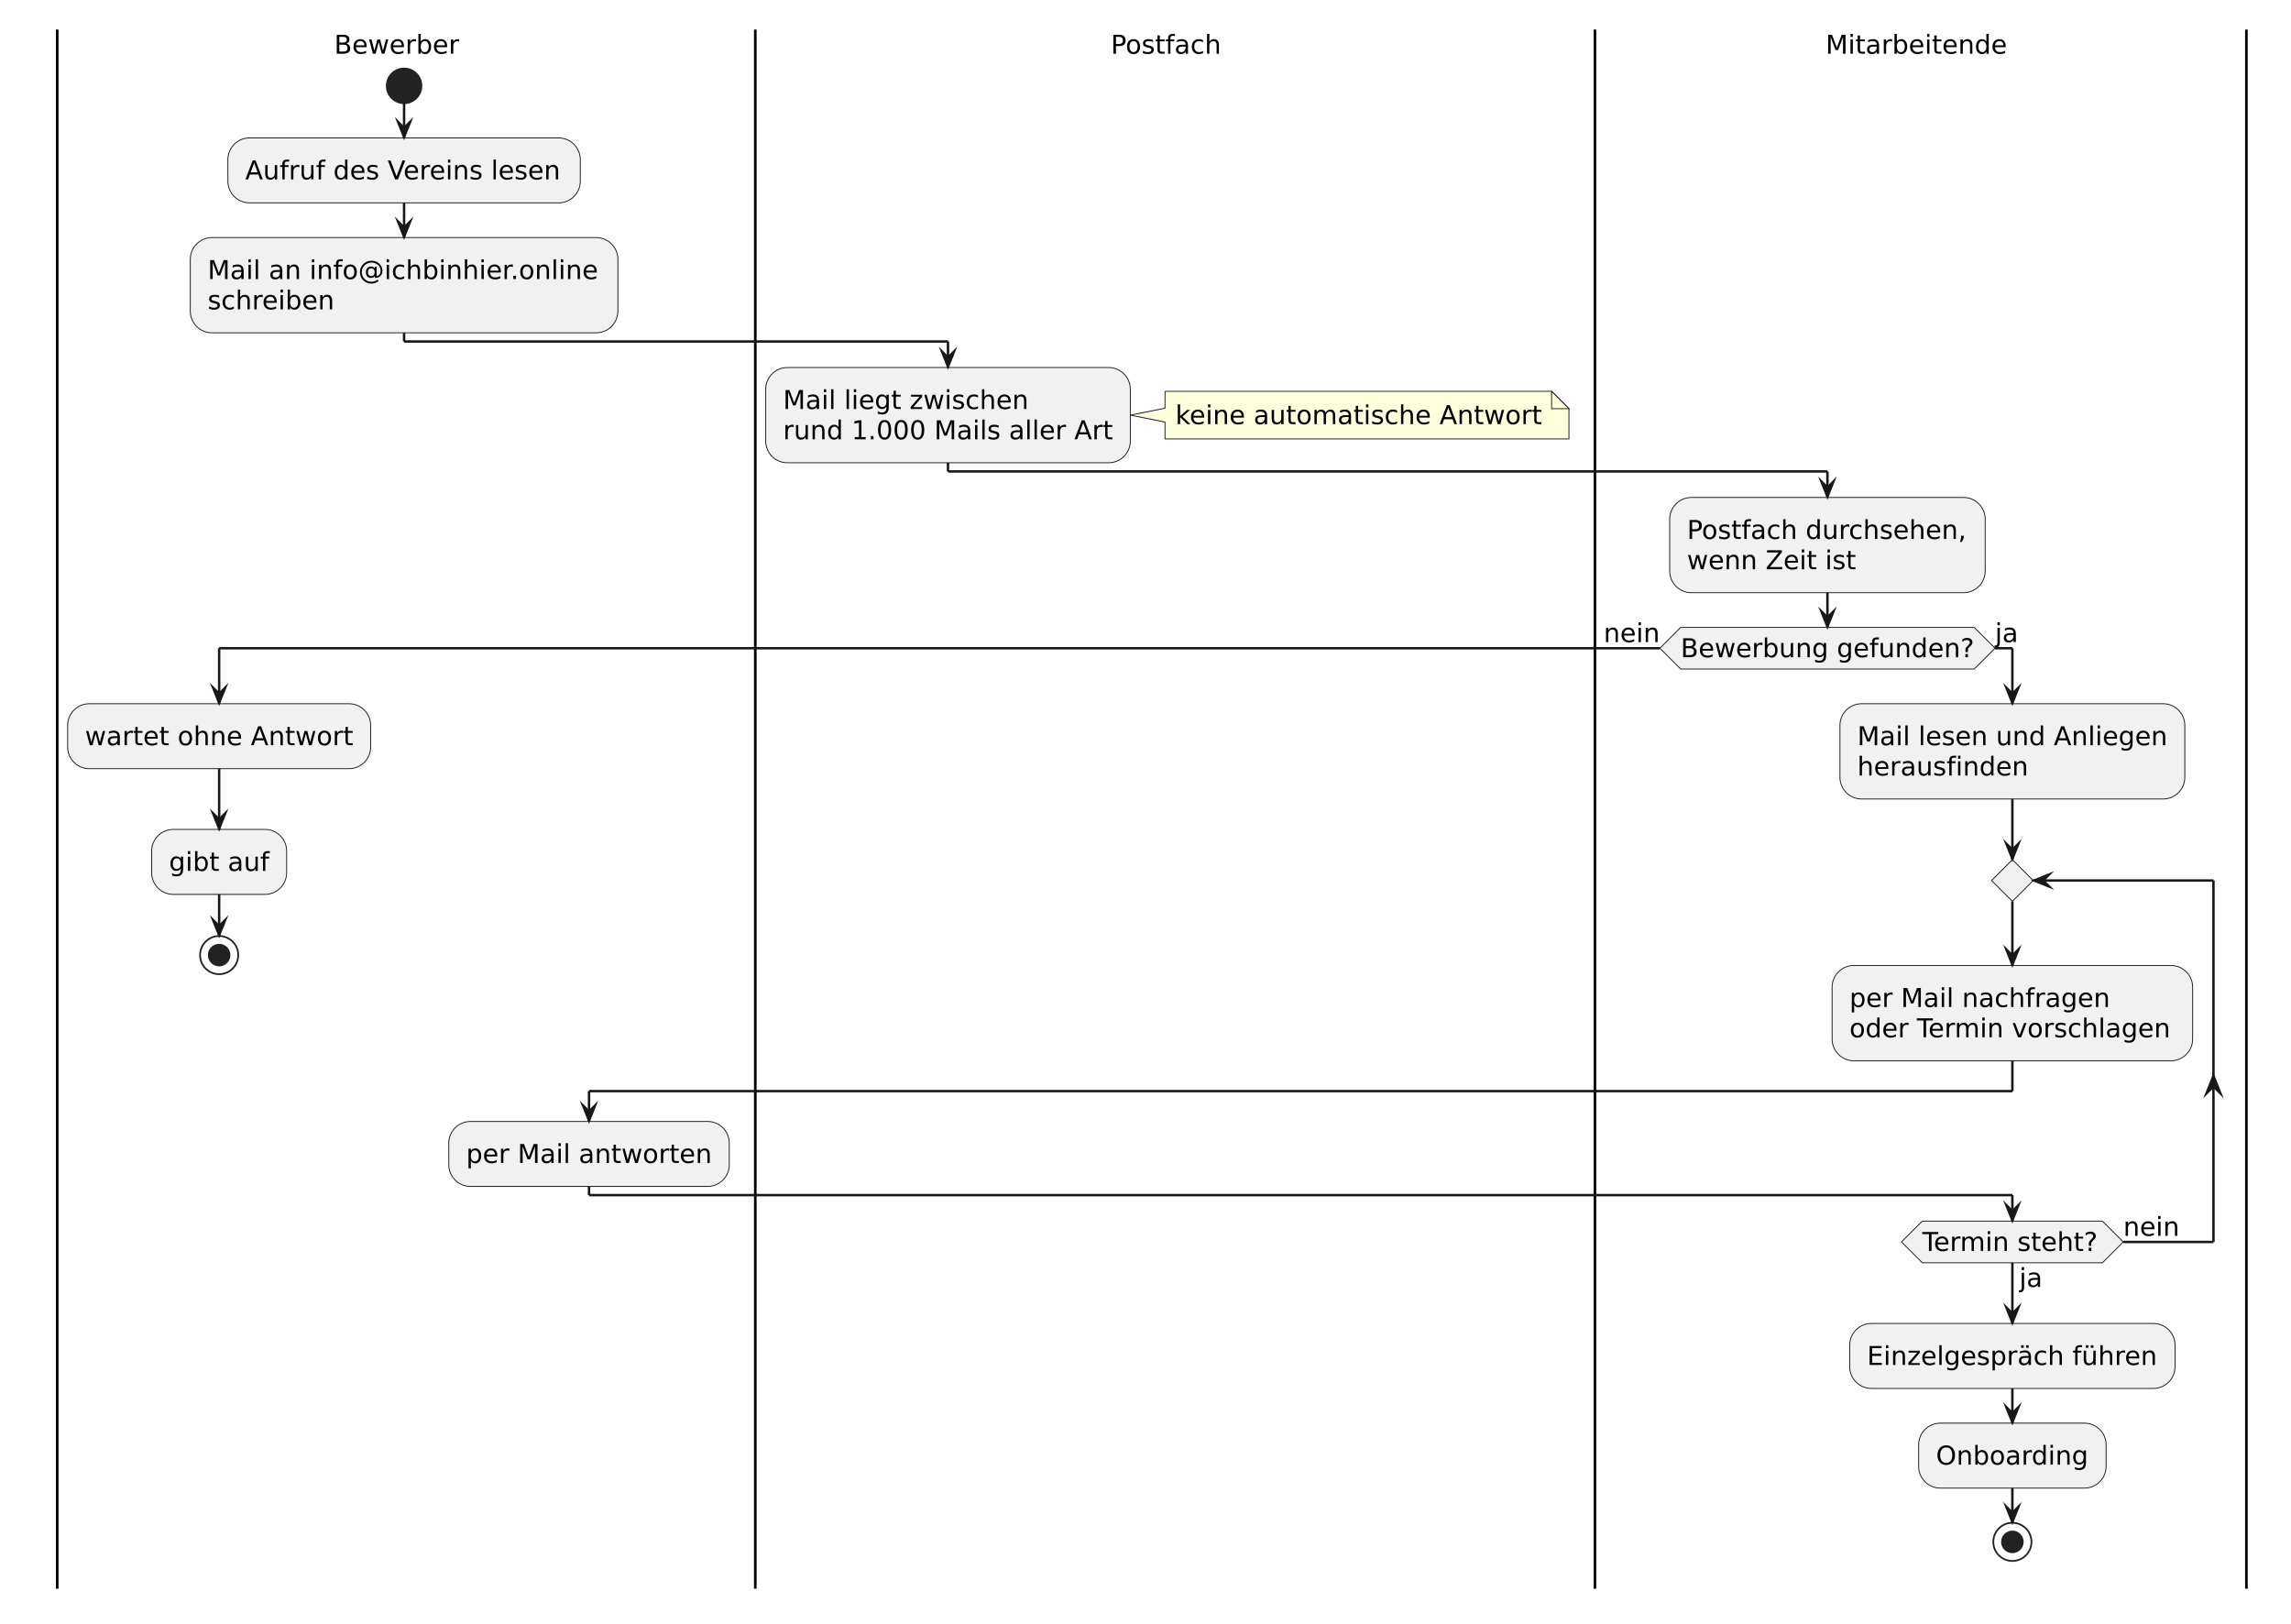
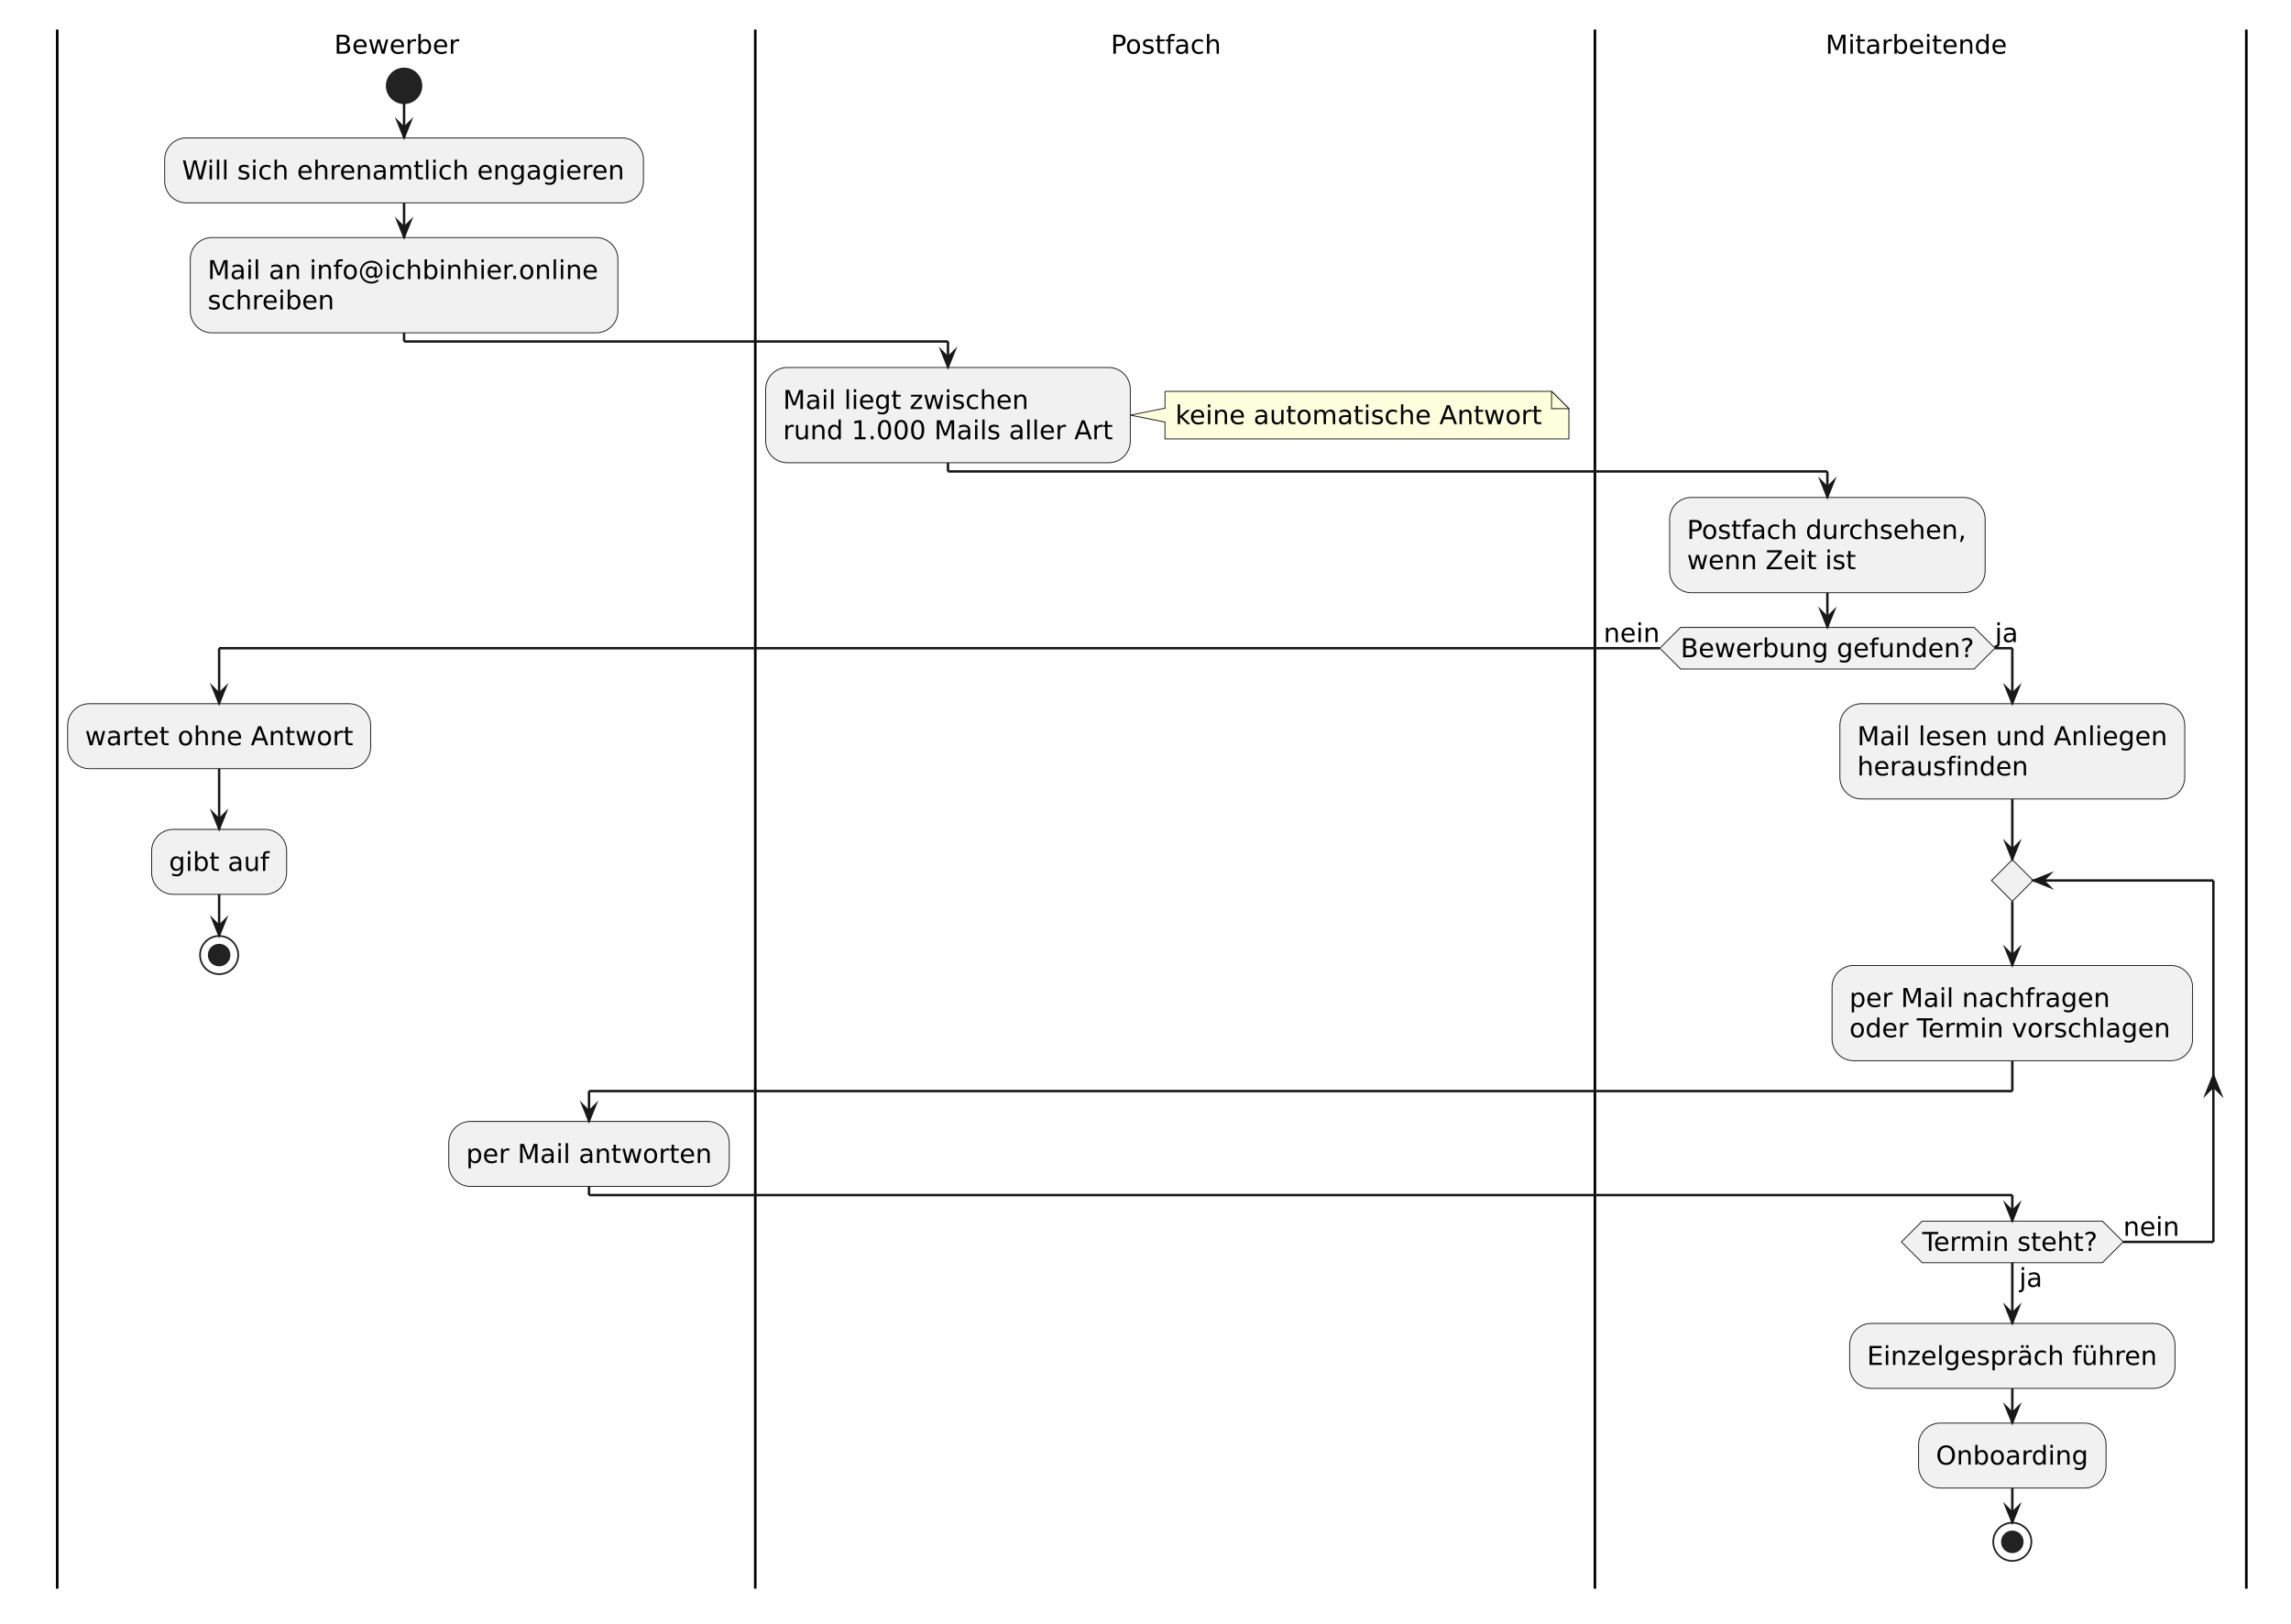
- <svg xmlns="http://www.w3.org/2000/svg" version="1.1" data-diagram-type="ACTIVITY" style="width:2752px;height:1950px;background:#FFFFFF;" width="2752.083px" height="1950px" viewBox="0 0 2752 1950" zoomAndPan="magnify" preserveAspectRatio="none" contentStyleType="text/css">
+ <svg xmlns="http://www.w3.org/2000/svg" version="1.1" data-diagram-type="ACTIVITY" style="width:1321px;height:936px;background:#FFFFFF;" width="1321px" height="936px" viewBox="0 0 1321 936" zoomAndPan="magnify" preserveAspectRatio="none" contentStyleType="text/css">
  <defs />
  <g font-family="sans-serif" lengthAdjust="spacing">
-     <rect x="33.333" y="35.495" width="2663.021" height="36.377" fill="none" style="stroke:none;" />
-     <ellipse cx="485.403" cy="103.122" rx="20.833" ry="20.833" fill="#222" style="stroke:#222;stroke-width:2.083;" />
-     <rect x="273.743" y="165.622" width="423.319" height="78.044" fill="#F1F1F1" style="stroke:#181818;stroke-width:1.042;" rx="26.042" ry="26.042" />
-     <text x="294.577" y="215.462" fill="#000" font-size="31.25" textLength="381.653" font-family="'DejaVu Sans'">Aufruf des Vereins lesen</text>
-     <rect x="228.585" y="285.332" width="513.636" height="114.421" fill="#F1F1F1" style="stroke:#181818;stroke-width:1.042;" rx="26.042" ry="26.042" />
-     <text x="249.418" y="335.173" fill="#000" font-size="31.25" textLength="471.97" font-family="'DejaVu Sans'">Mail an info@ichbinhier.online</text>
-     <text x="249.418" y="371.549" fill="#000" font-size="31.25" textLength="152.893" font-family="'DejaVu Sans'">schreiben</text>
-     <rect x="81.25" y="845.261" width="363.993" height="78.044" fill="#F1F1F1" style="stroke:#181818;stroke-width:1.042;" rx="26.042" ry="26.042" />
-     <text x="102.083" y="895.101" fill="#000" font-size="31.25" textLength="322.327" font-family="'DejaVu Sans'">wartet ohne Antwort</text>
-     <rect x="182.164" y="996.221" width="162.165" height="78.044" fill="#F1F1F1" style="stroke:#181818;stroke-width:1.042;" rx="26.042" ry="26.042" />
-     <text x="202.997" y="1046.061" fill="#000" font-size="31.25" textLength="120.499" font-family="'DejaVu Sans'">gibt auf</text>
-     <ellipse cx="263.247" cy="1147.181" rx="22.917" ry="22.917" fill="none" style="stroke:#222;stroke-width:2.083;" />
-     <ellipse cx="263.247" cy="1147.181" rx="12.5" ry="12.5" fill="#222" style="stroke:#222;stroke-width:2.083;" />
-     <rect x="539.089" y="1347.018" width="336.939" height="78.044" fill="#F1F1F1" style="stroke:#181818;stroke-width:1.042;" rx="26.042" ry="26.042" />
-     <text x="559.923" y="1396.859" fill="#000" font-size="31.25" textLength="295.273" font-family="'DejaVu Sans'">per Mail antworten</text>
-     <line x1="68.75" y1="35.495" x2="68.75" y2="1908.233" style="stroke:#000;stroke-width:3.125;" />
-     <path d="M1399.429,470.025 L1399.429,490.296 L1357.762,498.63 L1399.429,506.963 L1399.429,527.235 A0,0 0 0 0 1399.429,527.235 L1884.646,527.235 A0,0 0 0 0 1884.646,527.235 L1884.646,490.858 L1863.813,470.025 L1399.429,470.025 A0,0 0 0 0 1399.429,470.025" style="stroke:#181818;stroke-width:1.042;" fill="#FEFFDD" />
-     <path d="M1863.813,470.025 L1863.813,490.858 L1884.646,490.858 L1863.813,470.025" style="stroke:#181818;stroke-width:1.042;" fill="#FEFFDD" />
-     <text x="1411.929" y="509.448" fill="#000" font-size="31.25" textLength="441.467" font-family="'DejaVu Sans'">keine automatische Antwort</text>
-     <rect x="919.779" y="441.419" width="437.983" height="114.421" fill="#F1F1F1" style="stroke:#181818;stroke-width:1.042;" rx="26.042" ry="26.042" />
-     <text x="940.612" y="491.26" fill="#000" font-size="31.25" textLength="294.968" font-family="'DejaVu Sans'">Mail liegt zwischen</text>
-     <text x="940.612" y="527.637" fill="#000" font-size="31.25" textLength="396.317" font-family="'DejaVu Sans'">rund 1.000 Mails aller Art</text>
-     <line x1="907.279" y1="35.495" x2="907.279" y2="1908.233" style="stroke:#000;stroke-width:3.125;" />
-     <rect x="2005.659" y="597.507" width="378.993" height="114.421" fill="#F1F1F1" style="stroke:#181818;stroke-width:1.042;" rx="26.042" ry="26.042" />
-     <text x="2026.493" y="647.347" fill="#000" font-size="31.25" textLength="337.326" font-family="'DejaVu Sans'">Postfach durchsehen,</text>
-     <text x="2026.493" y="683.724" fill="#000" font-size="31.25" textLength="203.049" font-family="'DejaVu Sans'">wenn Zeit ist</text>
-     <polygon points="2018.833,753.594,2371.479,753.594,2396.479,778.594,2371.479,803.594,2018.833,803.594,1993.833,778.594,2018.833,753.594" fill="#F1F1F1" style="stroke:#181818;stroke-width:1.042;stroke-linejoin:miter;stroke-miterlimit:10;" />
-     <text x="2018.833" y="789.412" fill="#000" font-size="31.25" textLength="352.646" font-family="'DejaVu Sans'">Bewerbung gefunden?</text>
-     <text x="1926.313" y="771.224" fill="#000" font-size="31.25" textLength="67.52" font-family="'DejaVu Sans'">nein</text>
-     <text x="2396.479" y="771.224" fill="#000" font-size="31.25" textLength="27.832" font-family="'DejaVu Sans'">ja</text>
-     <rect x="2210.184" y="845.261" width="414.256" height="114.421" fill="#F1F1F1" style="stroke:#181818;stroke-width:1.042;" rx="26.042" ry="26.042" />
-     <text x="2231.018" y="895.101" fill="#000" font-size="31.25" textLength="372.589" font-family="'DejaVu Sans'">Mail lesen und Anliegen</text>
-     <text x="2231.018" y="931.478" fill="#000" font-size="31.25" textLength="205.475" font-family="'DejaVu Sans'">herausfinden</text>
-     <rect x="2200.77" y="1159.681" width="433.085" height="114.421" fill="#F1F1F1" style="stroke:#181818;stroke-width:1.042;" rx="26.042" ry="26.042" />
-     <text x="2221.603" y="1209.521" fill="#000" font-size="31.25" textLength="313.065" font-family="'DejaVu Sans'">per Mail nachfragen</text>
-     <text x="2221.603" y="1245.898" fill="#000" font-size="31.25" textLength="391.418" font-family="'DejaVu Sans'">oder Termin vorschlagen</text>
-     <polygon points="2417.312,1032.598,2442.312,1057.598,2417.312,1082.598,2392.312,1057.598,2417.312,1032.598" fill="#F1F1F1" style="stroke:#181818;stroke-width:1.042;stroke-linejoin:miter;stroke-miterlimit:10;" />
-     <polygon points="2309.097,1466.729,2525.527,1466.729,2550.527,1491.729,2525.527,1516.729,2309.097,1516.729,2284.097,1491.729,2309.097,1466.729" fill="#F1F1F1" style="stroke:#181818;stroke-width:1.042;stroke-linejoin:miter;stroke-miterlimit:10;" />
-     <text x="2425.645" y="1545.736" fill="#000" font-size="31.25" textLength="27.832" font-family="'DejaVu Sans'">ja</text>
-     <text x="2309.097" y="1502.547" fill="#000" font-size="31.25" textLength="216.431" font-family="'DejaVu Sans'">Termin steht?</text>
-     <text x="2550.527" y="1484.359" fill="#000" font-size="31.25" textLength="67.52" font-family="'DejaVu Sans'">nein</text>
-     <rect x="2221.911" y="1589.645" width="390.803" height="78.044" fill="#F1F1F1" style="stroke:#181818;stroke-width:1.042;" rx="26.042" ry="26.042" />
-     <text x="2242.744" y="1639.486" fill="#000" font-size="31.25" textLength="349.136" font-family="'DejaVu Sans'">Einzelgespräch führen</text>
-     <rect x="2304.72" y="1709.356" width="225.184" height="78.044" fill="#F1F1F1" style="stroke:#181818;stroke-width:1.042;" rx="26.042" ry="26.042" />
-     <text x="2325.553" y="1759.196" fill="#000" font-size="31.25" textLength="183.517" font-family="'DejaVu Sans'">Onboarding</text>
-     <ellipse cx="2417.312" cy="1851.983" rx="22.917" ry="22.917" fill="none" style="stroke:#222;stroke-width:2.083;" />
-     <ellipse cx="2417.312" cy="1851.983" rx="12.5" ry="12.5" fill="#222" style="stroke:#222;stroke-width:2.083;" />
-     <line x1="1915.896" y1="35.495" x2="1915.896" y2="1908.233" style="stroke:#000;stroke-width:3.125;" />
-     <line x1="2698.438" y1="35.495" x2="2698.438" y2="1908.233" style="stroke:#000;stroke-width:3.125;" />
-     <line x1="485.403" y1="123.955" x2="485.403" y2="165.622" style="stroke:#181818;stroke-width:2.917;" />
-     <polygon points="477.07,144.789,485.403,165.622,493.736,144.789,485.403,153.122" fill="#181818" style="stroke:#181818;stroke-width:2.083;stroke-linejoin:miter;stroke-miterlimit:10;" />
-     <line x1="485.403" y1="243.666" x2="485.403" y2="285.332" style="stroke:#181818;stroke-width:2.917;" />
-     <polygon points="477.07,264.499,485.403,285.332,493.736,264.499,485.403,272.832" fill="#181818" style="stroke:#181818;stroke-width:2.083;stroke-linejoin:miter;stroke-miterlimit:10;" />
-     <line x1="263.247" y1="923.304" x2="263.247" y2="996.221" style="stroke:#181818;stroke-width:2.917;" />
-     <polygon points="254.913,975.388,263.247,996.221,271.58,975.388,263.247,983.721" fill="#181818" style="stroke:#181818;stroke-width:2.083;stroke-linejoin:miter;stroke-miterlimit:10;" />
-     <line x1="263.247" y1="1074.265" x2="263.247" y2="1124.265" style="stroke:#181818;stroke-width:2.917;" />
-     <polygon points="254.913,1103.431,263.247,1124.265,271.58,1103.431,263.247,1111.765" fill="#181818" style="stroke:#181818;stroke-width:2.083;stroke-linejoin:miter;stroke-miterlimit:10;" />
-     <line x1="2417.312" y1="1082.598" x2="2417.312" y2="1159.681" style="stroke:#181818;stroke-width:2.917;" />
-     <polygon points="2408.979,1138.848,2417.312,1159.681,2425.645,1138.848,2417.312,1147.181" fill="#181818" style="stroke:#181818;stroke-width:2.083;stroke-linejoin:miter;stroke-miterlimit:10;" />
-     <line x1="2550.527" y1="1491.729" x2="2658.855" y2="1491.729" style="stroke:#181818;stroke-width:2.917;" />
-     <polygon points="2650.521,1313.205,2658.855,1292.372,2667.188,1313.205,2658.855,1304.872" fill="#181818" style="stroke:#181818;stroke-width:2.917;stroke-linejoin:miter;stroke-miterlimit:10;" />
-     <line x1="2658.855" y1="1057.598" x2="2658.855" y2="1491.729" style="stroke:#181818;stroke-width:2.917;" />
-     <line x1="2658.855" y1="1057.598" x2="2442.312" y2="1057.598" style="stroke:#181818;stroke-width:2.917;" />
-     <polygon points="2463.145,1049.265,2442.312,1057.598,2463.145,1065.931,2454.812,1057.598" fill="#181818" style="stroke:#181818;stroke-width:2.083;stroke-linejoin:miter;stroke-miterlimit:10;" />
-     <line x1="2417.312" y1="959.681" x2="2417.312" y2="1032.598" style="stroke:#181818;stroke-width:2.917;" />
-     <polygon points="2408.979,1011.765,2417.312,1032.598,2425.645,1011.765,2417.312,1020.098" fill="#181818" style="stroke:#181818;stroke-width:2.083;stroke-linejoin:miter;stroke-miterlimit:10;" />
-     <line x1="2417.312" y1="1516.729" x2="2417.312" y2="1589.645" style="stroke:#181818;stroke-width:2.917;" />
-     <polygon points="2408.979,1568.812,2417.312,1589.645,2425.645,1568.812,2417.312,1577.145" fill="#181818" style="stroke:#181818;stroke-width:2.083;stroke-linejoin:miter;stroke-miterlimit:10;" />
-     <line x1="2417.312" y1="1667.689" x2="2417.312" y2="1709.356" style="stroke:#181818;stroke-width:2.917;" />
-     <polygon points="2408.979,1688.522,2417.312,1709.356,2425.645,1688.522,2417.312,1696.856" fill="#181818" style="stroke:#181818;stroke-width:2.083;stroke-linejoin:miter;stroke-miterlimit:10;" />
-     <line x1="2417.312" y1="1787.399" x2="2417.312" y2="1829.066" style="stroke:#181818;stroke-width:2.917;" />
-     <polygon points="2408.979,1808.233,2417.312,1829.066,2425.645,1808.233,2417.312,1816.566" fill="#181818" style="stroke:#181818;stroke-width:2.083;stroke-linejoin:miter;stroke-miterlimit:10;" />
-     <line x1="2396.479" y1="778.594" x2="2417.312" y2="778.594" style="stroke:#181818;stroke-width:2.917;" />
-     <line x1="2417.312" y1="778.594" x2="2417.312" y2="845.261" style="stroke:#181818;stroke-width:2.917;" />
-     <polygon points="2408.979,824.427,2417.312,845.261,2425.645,824.427,2417.312,832.761" fill="#181818" style="stroke:#181818;stroke-width:2.083;stroke-linejoin:miter;stroke-miterlimit:10;" />
-     <line x1="2195.156" y1="711.927" x2="2195.156" y2="753.594" style="stroke:#181818;stroke-width:2.917;" />
-     <polygon points="2186.823,732.761,2195.156,753.594,2203.489,732.761,2195.156,741.094" fill="#181818" style="stroke:#181818;stroke-width:2.083;stroke-linejoin:miter;stroke-miterlimit:10;" />
-     <line x1="485.403" y1="399.753" x2="485.403" y2="410.169" style="stroke:#181818;stroke-width:2.917;" />
-     <line x1="485.403" y1="410.169" x2="1138.771" y2="410.169" style="stroke:#181818;stroke-width:2.917;" />
-     <line x1="1138.771" y1="410.169" x2="1138.771" y2="441.419" style="stroke:#181818;stroke-width:2.917;" />
-     <polygon points="1130.437,420.586,1138.771,441.419,1147.104,420.586,1138.771,428.919" fill="#181818" style="stroke:#181818;stroke-width:2.083;stroke-linejoin:miter;stroke-miterlimit:10;" />
-     <line x1="1138.771" y1="555.84" x2="1138.771" y2="566.257" style="stroke:#181818;stroke-width:2.917;" />
-     <line x1="1138.771" y1="566.257" x2="2195.156" y2="566.257" style="stroke:#181818;stroke-width:2.917;" />
-     <line x1="2195.156" y1="566.257" x2="2195.156" y2="597.507" style="stroke:#181818;stroke-width:2.917;" />
-     <polygon points="2186.823,576.673,2195.156,597.507,2203.489,576.673,2195.156,585.007" fill="#181818" style="stroke:#181818;stroke-width:2.083;stroke-linejoin:miter;stroke-miterlimit:10;" />
-     <line x1="2417.312" y1="1274.102" x2="2417.312" y2="1310.56" style="stroke:#181818;stroke-width:2.917;" />
-     <line x1="2417.312" y1="1310.56" x2="707.559" y2="1310.56" style="stroke:#181818;stroke-width:2.917;" />
-     <line x1="707.559" y1="1310.56" x2="707.559" y2="1347.018" style="stroke:#181818;stroke-width:2.917;" />
-     <polygon points="699.226,1326.185,707.559,1347.018,715.893,1326.185,707.559,1334.518" fill="#181818" style="stroke:#181818;stroke-width:2.083;stroke-linejoin:miter;stroke-miterlimit:10;" />
-     <line x1="707.559" y1="1425.062" x2="707.559" y2="1435.479" style="stroke:#181818;stroke-width:2.917;" />
-     <line x1="707.559" y1="1435.479" x2="2417.312" y2="1435.479" style="stroke:#181818;stroke-width:2.917;" />
-     <line x1="2417.312" y1="1435.479" x2="2417.312" y2="1466.729" style="stroke:#181818;stroke-width:2.917;" />
-     <polygon points="2408.979,1445.895,2417.312,1466.729,2425.645,1445.895,2417.312,1454.229" fill="#181818" style="stroke:#181818;stroke-width:2.083;stroke-linejoin:miter;stroke-miterlimit:10;" />
-     <line x1="1993.833" y1="778.594" x2="263.247" y2="778.594" style="stroke:#181818;stroke-width:2.917;" />
-     <line x1="263.247" y1="778.594" x2="263.247" y2="845.261" style="stroke:#181818;stroke-width:2.917;" />
-     <polygon points="254.913,824.427,263.247,845.261,271.58,824.427,263.247,832.761" fill="#181818" style="stroke:#181818;stroke-width:2.083;stroke-linejoin:miter;stroke-miterlimit:10;" />
-     <text x="401.452" y="64.502" fill="#000" font-size="31.25" textLength="150.208" font-family="'DejaVu Sans'">Bewerber</text>
-     <text x="1334.353" y="64.502" fill="#000" font-size="31.25" textLength="133.636" font-family="'DejaVu Sans'">Postfach</text>
-     <text x="2192.965" y="64.502" fill="#000" font-size="31.25" textLength="217.987" font-family="'DejaVu Sans'">Mitarbeitende</text>
+     <rect x="16" y="17.038" width="1278.25" height="17.461" fill="none" style="stroke:none;" />
+     <ellipse cx="232.993" cy="49.499" rx="10" ry="10" fill="#222" style="stroke:#222;stroke-width:1;" />
+     <rect x="94.966" y="79.499" width="276.055" height="37.461" fill="#F1F1F1" style="stroke:#181818;stroke-width:0.5;" rx="12.5" ry="12.5" />
+     <text x="104.966" y="103.422" fill="#000" font-size="15" textLength="256.055" font-family="'DejaVu Sans'">Will sich ehrenamtlich engagieren</text>
+     <rect x="109.721" y="136.959" width="246.545" height="54.922" fill="#F1F1F1" style="stroke:#181818;stroke-width:0.5;" rx="12.5" ry="12.5" />
+     <text x="119.721" y="160.883" fill="#000" font-size="15" textLength="226.545" font-family="'DejaVu Sans'">Mail an info@ichbinhier.online</text>
+     <text x="119.721" y="178.344" fill="#000" font-size="15" textLength="73.389" font-family="'DejaVu Sans'">schreiben</text>
+     <rect x="39" y="405.725" width="174.717" height="37.461" fill="#F1F1F1" style="stroke:#181818;stroke-width:0.5;" rx="12.5" ry="12.5" />
+     <text x="49" y="429.648" fill="#000" font-size="15" textLength="154.717" font-family="'DejaVu Sans'">wartet ohne Antwort</text>
+     <rect x="87.439" y="478.186" width="77.839" height="37.461" fill="#F1F1F1" style="stroke:#181818;stroke-width:0.5;" rx="12.5" ry="12.5" />
+     <text x="97.439" y="502.109" fill="#000" font-size="15" textLength="57.839" font-family="'DejaVu Sans'">gibt auf</text>
+     <ellipse cx="126.358" cy="550.647" rx="11" ry="11" fill="none" style="stroke:#222;stroke-width:1;" />
+     <ellipse cx="126.358" cy="550.647" rx="6" ry="6" fill="#222" style="stroke:#222;stroke-width:1;" />
+     <rect x="258.763" y="646.569" width="161.731" height="37.461" fill="#F1F1F1" style="stroke:#181818;stroke-width:0.5;" rx="12.5" ry="12.5" />
+     <text x="268.763" y="670.492" fill="#000" font-size="15" textLength="141.731" font-family="'DejaVu Sans'">per Mail antworten</text>
+     <line x1="33" y1="17.038" x2="33" y2="915.952" style="stroke:#000;stroke-width:1.5;" />
+     <path d="M671.726,225.612 L671.726,235.342 L651.726,239.342 L671.726,243.342 L671.726,253.073 A0,0 0 0 0 671.726,253.073 L904.63,253.073 A0,0 0 0 0 904.63,253.073 L904.63,235.612 L894.63,225.612 L671.726,225.612 A0,0 0 0 0 671.726,225.612" style="stroke:#181818;stroke-width:0.5;" fill="#FEFFDD" />
+     <path d="M894.63,225.612 L894.63,235.612 L904.63,235.612 L894.63,225.612" style="stroke:#181818;stroke-width:0.5;" fill="#FEFFDD" />
+     <text x="677.726" y="244.535" fill="#000" font-size="15" textLength="211.904" font-family="'DejaVu Sans'">keine automatische Antwort</text>
+     <rect x="441.494" y="211.881" width="210.232" height="54.922" fill="#F1F1F1" style="stroke:#181818;stroke-width:0.5;" rx="12.5" ry="12.5" />
+     <text x="451.494" y="235.805" fill="#000" font-size="15" textLength="141.584" font-family="'DejaVu Sans'">Mail liegt zwischen</text>
+     <text x="451.494" y="253.266" fill="#000" font-size="15" textLength="190.232" font-family="'DejaVu Sans'">rund 1.000 Mails aller Art</text>
+     <line x1="435.494" y1="17.038" x2="435.494" y2="915.952" style="stroke:#000;stroke-width:1.5;" />
+     <rect x="962.717" y="286.803" width="181.917" height="54.922" fill="#F1F1F1" style="stroke:#181818;stroke-width:0.5;" rx="12.5" ry="12.5" />
+     <text x="972.717" y="310.727" fill="#000" font-size="15" textLength="161.917" font-family="'DejaVu Sans'">Postfach durchsehen,</text>
+     <text x="972.717" y="328.188" fill="#000" font-size="15" textLength="97.463" font-family="'DejaVu Sans'">wenn Zeit ist</text>
+     <polygon points="969.04,361.725,1138.31,361.725,1150.31,373.725,1138.31,385.725,969.04,385.725,957.04,373.725,969.04,361.725" fill="#F1F1F1" style="stroke:#181818;stroke-width:0.5;stroke-linejoin:miter;stroke-miterlimit:10;" />
+     <text x="969.04" y="378.918" fill="#000" font-size="15" textLength="169.27" font-family="'DejaVu Sans'">Bewerbung gefunden?</text>
+     <text x="924.63" y="370.188" fill="#000" font-size="15" textLength="32.41" font-family="'DejaVu Sans'">nein</text>
+     <text x="1150.31" y="370.188" fill="#000" font-size="15" textLength="13.359" font-family="'DejaVu Sans'">ja</text>
+     <rect x="1060.888" y="405.725" width="198.843" height="54.922" fill="#F1F1F1" style="stroke:#181818;stroke-width:0.5;" rx="12.5" ry="12.5" />
+     <text x="1070.888" y="429.648" fill="#000" font-size="15" textLength="178.843" font-family="'DejaVu Sans'">Mail lesen und Anliegen</text>
+     <text x="1070.888" y="447.109" fill="#000" font-size="15" textLength="98.628" font-family="'DejaVu Sans'">herausfinden</text>
+     <rect x="1056.369" y="556.647" width="207.881" height="54.922" fill="#F1F1F1" style="stroke:#181818;stroke-width:0.5;" rx="12.5" ry="12.5" />
+     <text x="1066.369" y="580.57" fill="#000" font-size="15" textLength="150.271" font-family="'DejaVu Sans'">per Mail nachfragen</text>
+     <text x="1066.369" y="598.031" fill="#000" font-size="15" textLength="187.881" font-family="'DejaVu Sans'">oder Termin vorschlagen</text>
+     <polygon points="1160.31,495.647,1172.31,507.647,1160.31,519.647,1148.31,507.647,1160.31,495.647" fill="#F1F1F1" style="stroke:#181818;stroke-width:0.5;stroke-linejoin:miter;stroke-miterlimit:10;" />
+     <polygon points="1108.366,704.03,1212.253,704.03,1224.253,716.03,1212.253,728.03,1108.366,728.03,1096.366,716.03,1108.366,704.03" fill="#F1F1F1" style="stroke:#181818;stroke-width:0.5;stroke-linejoin:miter;stroke-miterlimit:10;" />
+     <text x="1164.31" y="741.953" fill="#000" font-size="15" textLength="13.359" font-family="'DejaVu Sans'">ja</text>
+     <text x="1108.366" y="721.223" fill="#000" font-size="15" textLength="103.887" font-family="'DejaVu Sans'">Termin steht?</text>
+     <text x="1224.253" y="712.492" fill="#000" font-size="15" textLength="32.41" font-family="'DejaVu Sans'">nein</text>
+     <rect x="1066.517" y="763.03" width="187.585" height="37.461" fill="#F1F1F1" style="stroke:#181818;stroke-width:0.5;" rx="12.5" ry="12.5" />
+     <text x="1076.517" y="786.953" fill="#000" font-size="15" textLength="167.585" font-family="'DejaVu Sans'">Einzelgespräch führen</text>
+     <rect x="1106.266" y="820.491" width="108.088" height="37.461" fill="#F1F1F1" style="stroke:#181818;stroke-width:0.5;" rx="12.5" ry="12.5" />
+     <text x="1116.266" y="844.414" fill="#000" font-size="15" textLength="88.088" font-family="'DejaVu Sans'">Onboarding</text>
+     <ellipse cx="1160.31" cy="888.952" rx="11" ry="11" fill="none" style="stroke:#222;stroke-width:1;" />
+     <ellipse cx="1160.31" cy="888.952" rx="6" ry="6" fill="#222" style="stroke:#222;stroke-width:1;" />
+     <line x1="919.63" y1="17.038" x2="919.63" y2="915.952" style="stroke:#000;stroke-width:1.5;" />
+     <line x1="1295.25" y1="17.038" x2="1295.25" y2="915.952" style="stroke:#000;stroke-width:1.5;" />
+     <line x1="232.993" y1="59.499" x2="232.993" y2="79.499" style="stroke:#181818;stroke-width:1.4;" />
+     <polygon points="228.993,69.499,232.993,79.499,236.993,69.499,232.993,73.499" fill="#181818" style="stroke:#181818;stroke-width:1;stroke-linejoin:miter;stroke-miterlimit:10;" />
+     <line x1="232.993" y1="116.959" x2="232.993" y2="136.959" style="stroke:#181818;stroke-width:1.4;" />
+     <polygon points="228.993,126.959,232.993,136.959,236.993,126.959,232.993,130.959" fill="#181818" style="stroke:#181818;stroke-width:1;stroke-linejoin:miter;stroke-miterlimit:10;" />
+     <line x1="126.358" y1="443.186" x2="126.358" y2="478.186" style="stroke:#181818;stroke-width:1.4;" />
+     <polygon points="122.358,468.186,126.358,478.186,130.358,468.186,126.358,472.186" fill="#181818" style="stroke:#181818;stroke-width:1;stroke-linejoin:miter;stroke-miterlimit:10;" />
+     <line x1="126.358" y1="515.647" x2="126.358" y2="539.647" style="stroke:#181818;stroke-width:1.4;" />
+     <polygon points="122.358,529.647,126.358,539.647,130.358,529.647,126.358,533.647" fill="#181818" style="stroke:#181818;stroke-width:1;stroke-linejoin:miter;stroke-miterlimit:10;" />
+     <line x1="1160.31" y1="519.647" x2="1160.31" y2="556.647" style="stroke:#181818;stroke-width:1.4;" />
+     <polygon points="1156.31,546.647,1160.31,556.647,1164.31,546.647,1160.31,550.647" fill="#181818" style="stroke:#181818;stroke-width:1;stroke-linejoin:miter;stroke-miterlimit:10;" />
+     <line x1="1224.253" y1="716.03" x2="1276.25" y2="716.03" style="stroke:#181818;stroke-width:1.4;" />
+     <polygon points="1272.25,630.338,1276.25,620.338,1280.25,630.338,1276.25,626.338" fill="#181818" style="stroke:#181818;stroke-width:1.4;stroke-linejoin:miter;stroke-miterlimit:10;" />
+     <line x1="1276.25" y1="507.647" x2="1276.25" y2="716.03" style="stroke:#181818;stroke-width:1.4;" />
+     <line x1="1276.25" y1="507.647" x2="1172.31" y2="507.647" style="stroke:#181818;stroke-width:1.4;" />
+     <polygon points="1182.31,503.647,1172.31,507.647,1182.31,511.647,1178.31,507.647" fill="#181818" style="stroke:#181818;stroke-width:1;stroke-linejoin:miter;stroke-miterlimit:10;" />
+     <line x1="1160.31" y1="460.647" x2="1160.31" y2="495.647" style="stroke:#181818;stroke-width:1.4;" />
+     <polygon points="1156.31,485.647,1160.31,495.647,1164.31,485.647,1160.31,489.647" fill="#181818" style="stroke:#181818;stroke-width:1;stroke-linejoin:miter;stroke-miterlimit:10;" />
+     <line x1="1160.31" y1="728.03" x2="1160.31" y2="763.03" style="stroke:#181818;stroke-width:1.4;" />
+     <polygon points="1156.31,753.03,1160.31,763.03,1164.31,753.03,1160.31,757.03" fill="#181818" style="stroke:#181818;stroke-width:1;stroke-linejoin:miter;stroke-miterlimit:10;" />
+     <line x1="1160.31" y1="800.491" x2="1160.31" y2="820.491" style="stroke:#181818;stroke-width:1.4;" />
+     <polygon points="1156.31,810.491,1160.31,820.491,1164.31,810.491,1160.31,814.491" fill="#181818" style="stroke:#181818;stroke-width:1;stroke-linejoin:miter;stroke-miterlimit:10;" />
+     <line x1="1160.31" y1="857.952" x2="1160.31" y2="877.952" style="stroke:#181818;stroke-width:1.4;" />
+     <polygon points="1156.31,867.952,1160.31,877.952,1164.31,867.952,1160.31,871.952" fill="#181818" style="stroke:#181818;stroke-width:1;stroke-linejoin:miter;stroke-miterlimit:10;" />
+     <line x1="1150.31" y1="373.725" x2="1160.31" y2="373.725" style="stroke:#181818;stroke-width:1.4;" />
+     <line x1="1160.31" y1="373.725" x2="1160.31" y2="405.725" style="stroke:#181818;stroke-width:1.4;" />
+     <polygon points="1156.31,395.725,1160.31,405.725,1164.31,395.725,1160.31,399.725" fill="#181818" style="stroke:#181818;stroke-width:1;stroke-linejoin:miter;stroke-miterlimit:10;" />
+     <line x1="1053.675" y1="341.725" x2="1053.675" y2="361.725" style="stroke:#181818;stroke-width:1.4;" />
+     <polygon points="1049.675,351.725,1053.675,361.725,1057.675,351.725,1053.675,355.725" fill="#181818" style="stroke:#181818;stroke-width:1;stroke-linejoin:miter;stroke-miterlimit:10;" />
+     <line x1="232.993" y1="191.881" x2="232.993" y2="196.881" style="stroke:#181818;stroke-width:1.4;" />
+     <line x1="232.993" y1="196.881" x2="546.61" y2="196.881" style="stroke:#181818;stroke-width:1.4;" />
+     <line x1="546.61" y1="196.881" x2="546.61" y2="211.881" style="stroke:#181818;stroke-width:1.4;" />
+     <polygon points="542.61,201.881,546.61,211.881,550.61,201.881,546.61,205.881" fill="#181818" style="stroke:#181818;stroke-width:1;stroke-linejoin:miter;stroke-miterlimit:10;" />
+     <line x1="546.61" y1="266.803" x2="546.61" y2="271.803" style="stroke:#181818;stroke-width:1.4;" />
+     <line x1="546.61" y1="271.803" x2="1053.675" y2="271.803" style="stroke:#181818;stroke-width:1.4;" />
+     <line x1="1053.675" y1="271.803" x2="1053.675" y2="286.803" style="stroke:#181818;stroke-width:1.4;" />
+     <polygon points="1049.675,276.803,1053.675,286.803,1057.675,276.803,1053.675,280.803" fill="#181818" style="stroke:#181818;stroke-width:1;stroke-linejoin:miter;stroke-miterlimit:10;" />
+     <line x1="1160.31" y1="611.569" x2="1160.31" y2="629.069" style="stroke:#181818;stroke-width:1.4;" />
+     <line x1="1160.31" y1="629.069" x2="339.628" y2="629.069" style="stroke:#181818;stroke-width:1.4;" />
+     <line x1="339.628" y1="629.069" x2="339.628" y2="646.569" style="stroke:#181818;stroke-width:1.4;" />
+     <polygon points="335.628,636.569,339.628,646.569,343.628,636.569,339.628,640.569" fill="#181818" style="stroke:#181818;stroke-width:1;stroke-linejoin:miter;stroke-miterlimit:10;" />
+     <line x1="339.628" y1="684.03" x2="339.628" y2="689.03" style="stroke:#181818;stroke-width:1.4;" />
+     <line x1="339.628" y1="689.03" x2="1160.31" y2="689.03" style="stroke:#181818;stroke-width:1.4;" />
+     <line x1="1160.31" y1="689.03" x2="1160.31" y2="704.03" style="stroke:#181818;stroke-width:1.4;" />
+     <polygon points="1156.31,694.03,1160.31,704.03,1164.31,694.03,1160.31,698.03" fill="#181818" style="stroke:#181818;stroke-width:1;stroke-linejoin:miter;stroke-miterlimit:10;" />
+     <line x1="957.04" y1="373.725" x2="126.358" y2="373.725" style="stroke:#181818;stroke-width:1.4;" />
+     <line x1="126.358" y1="373.725" x2="126.358" y2="405.725" style="stroke:#181818;stroke-width:1.4;" />
+     <polygon points="122.358,395.725,126.358,405.725,130.358,395.725,126.358,399.725" fill="#181818" style="stroke:#181818;stroke-width:1;stroke-linejoin:miter;stroke-miterlimit:10;" />
+     <text x="192.697" y="30.961" fill="#000" font-size="15" textLength="72.1" font-family="'DejaVu Sans'">Bewerber</text>
+     <text x="640.489" y="30.961" fill="#000" font-size="15" textLength="64.146" font-family="'DejaVu Sans'">Postfach</text>
+     <text x="1052.623" y="30.961" fill="#000" font-size="15" textLength="104.634" font-family="'DejaVu Sans'">Mitarbeitende</text>
  </g>
</svg>
